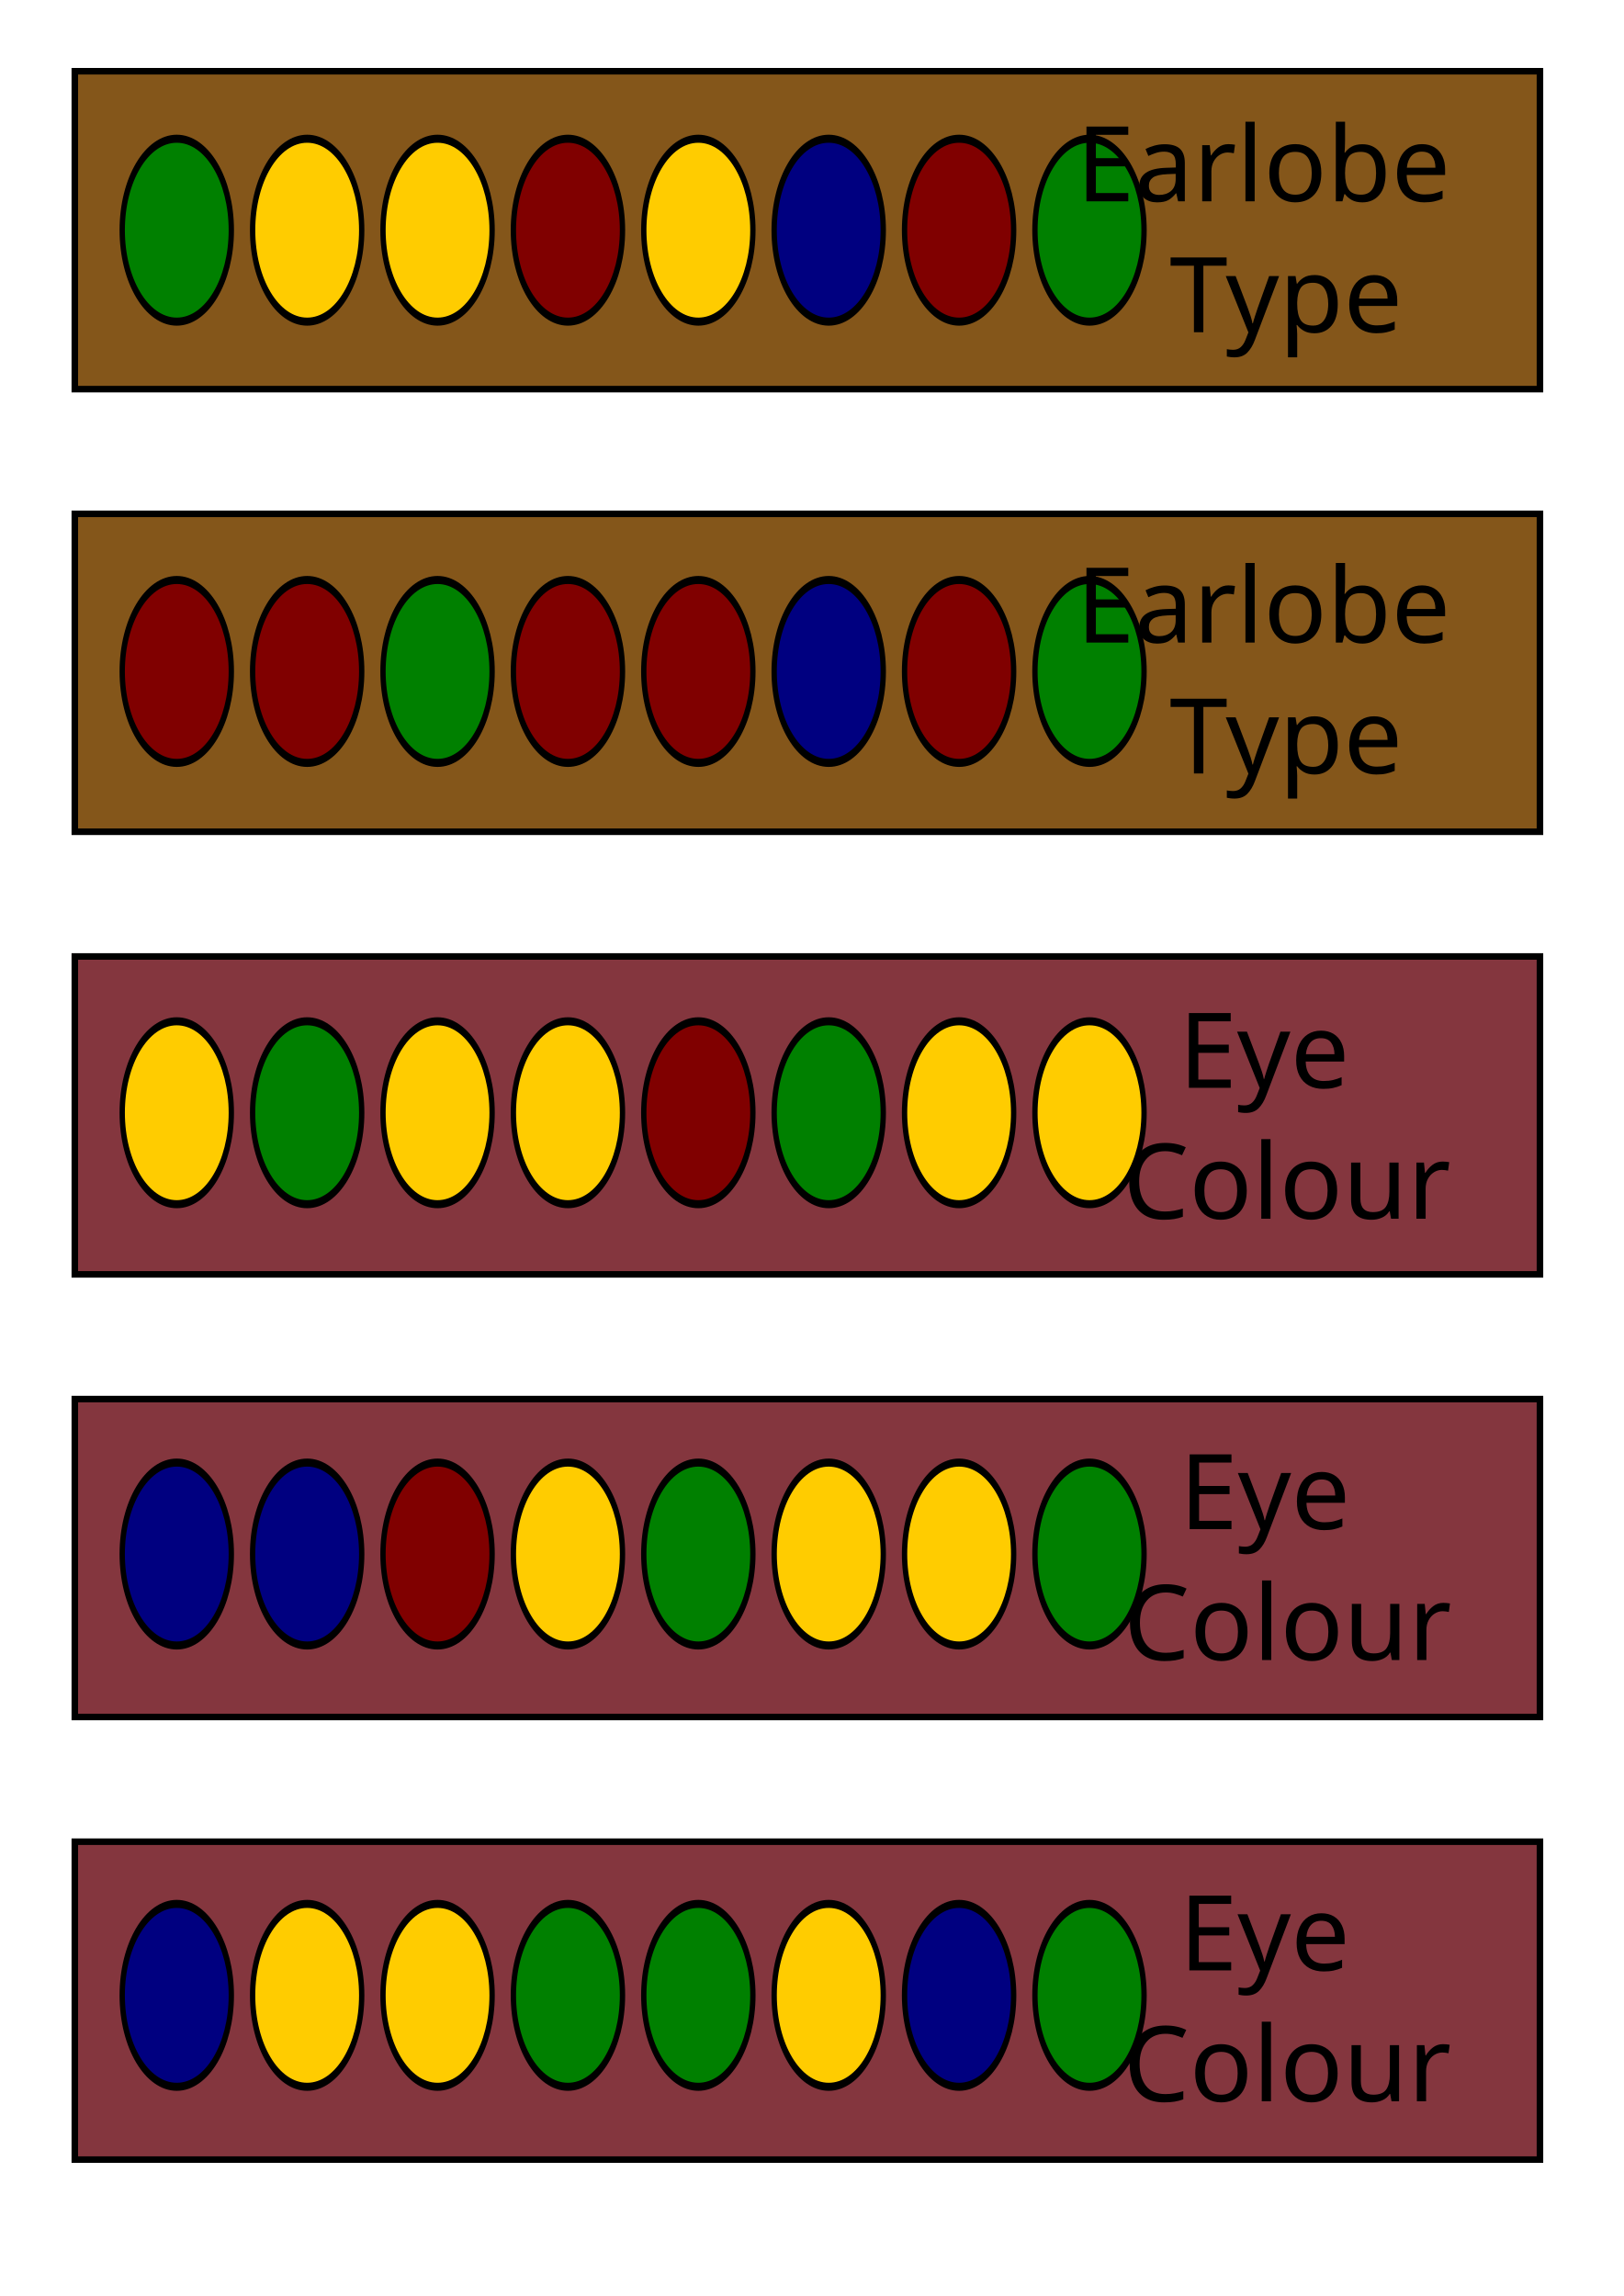
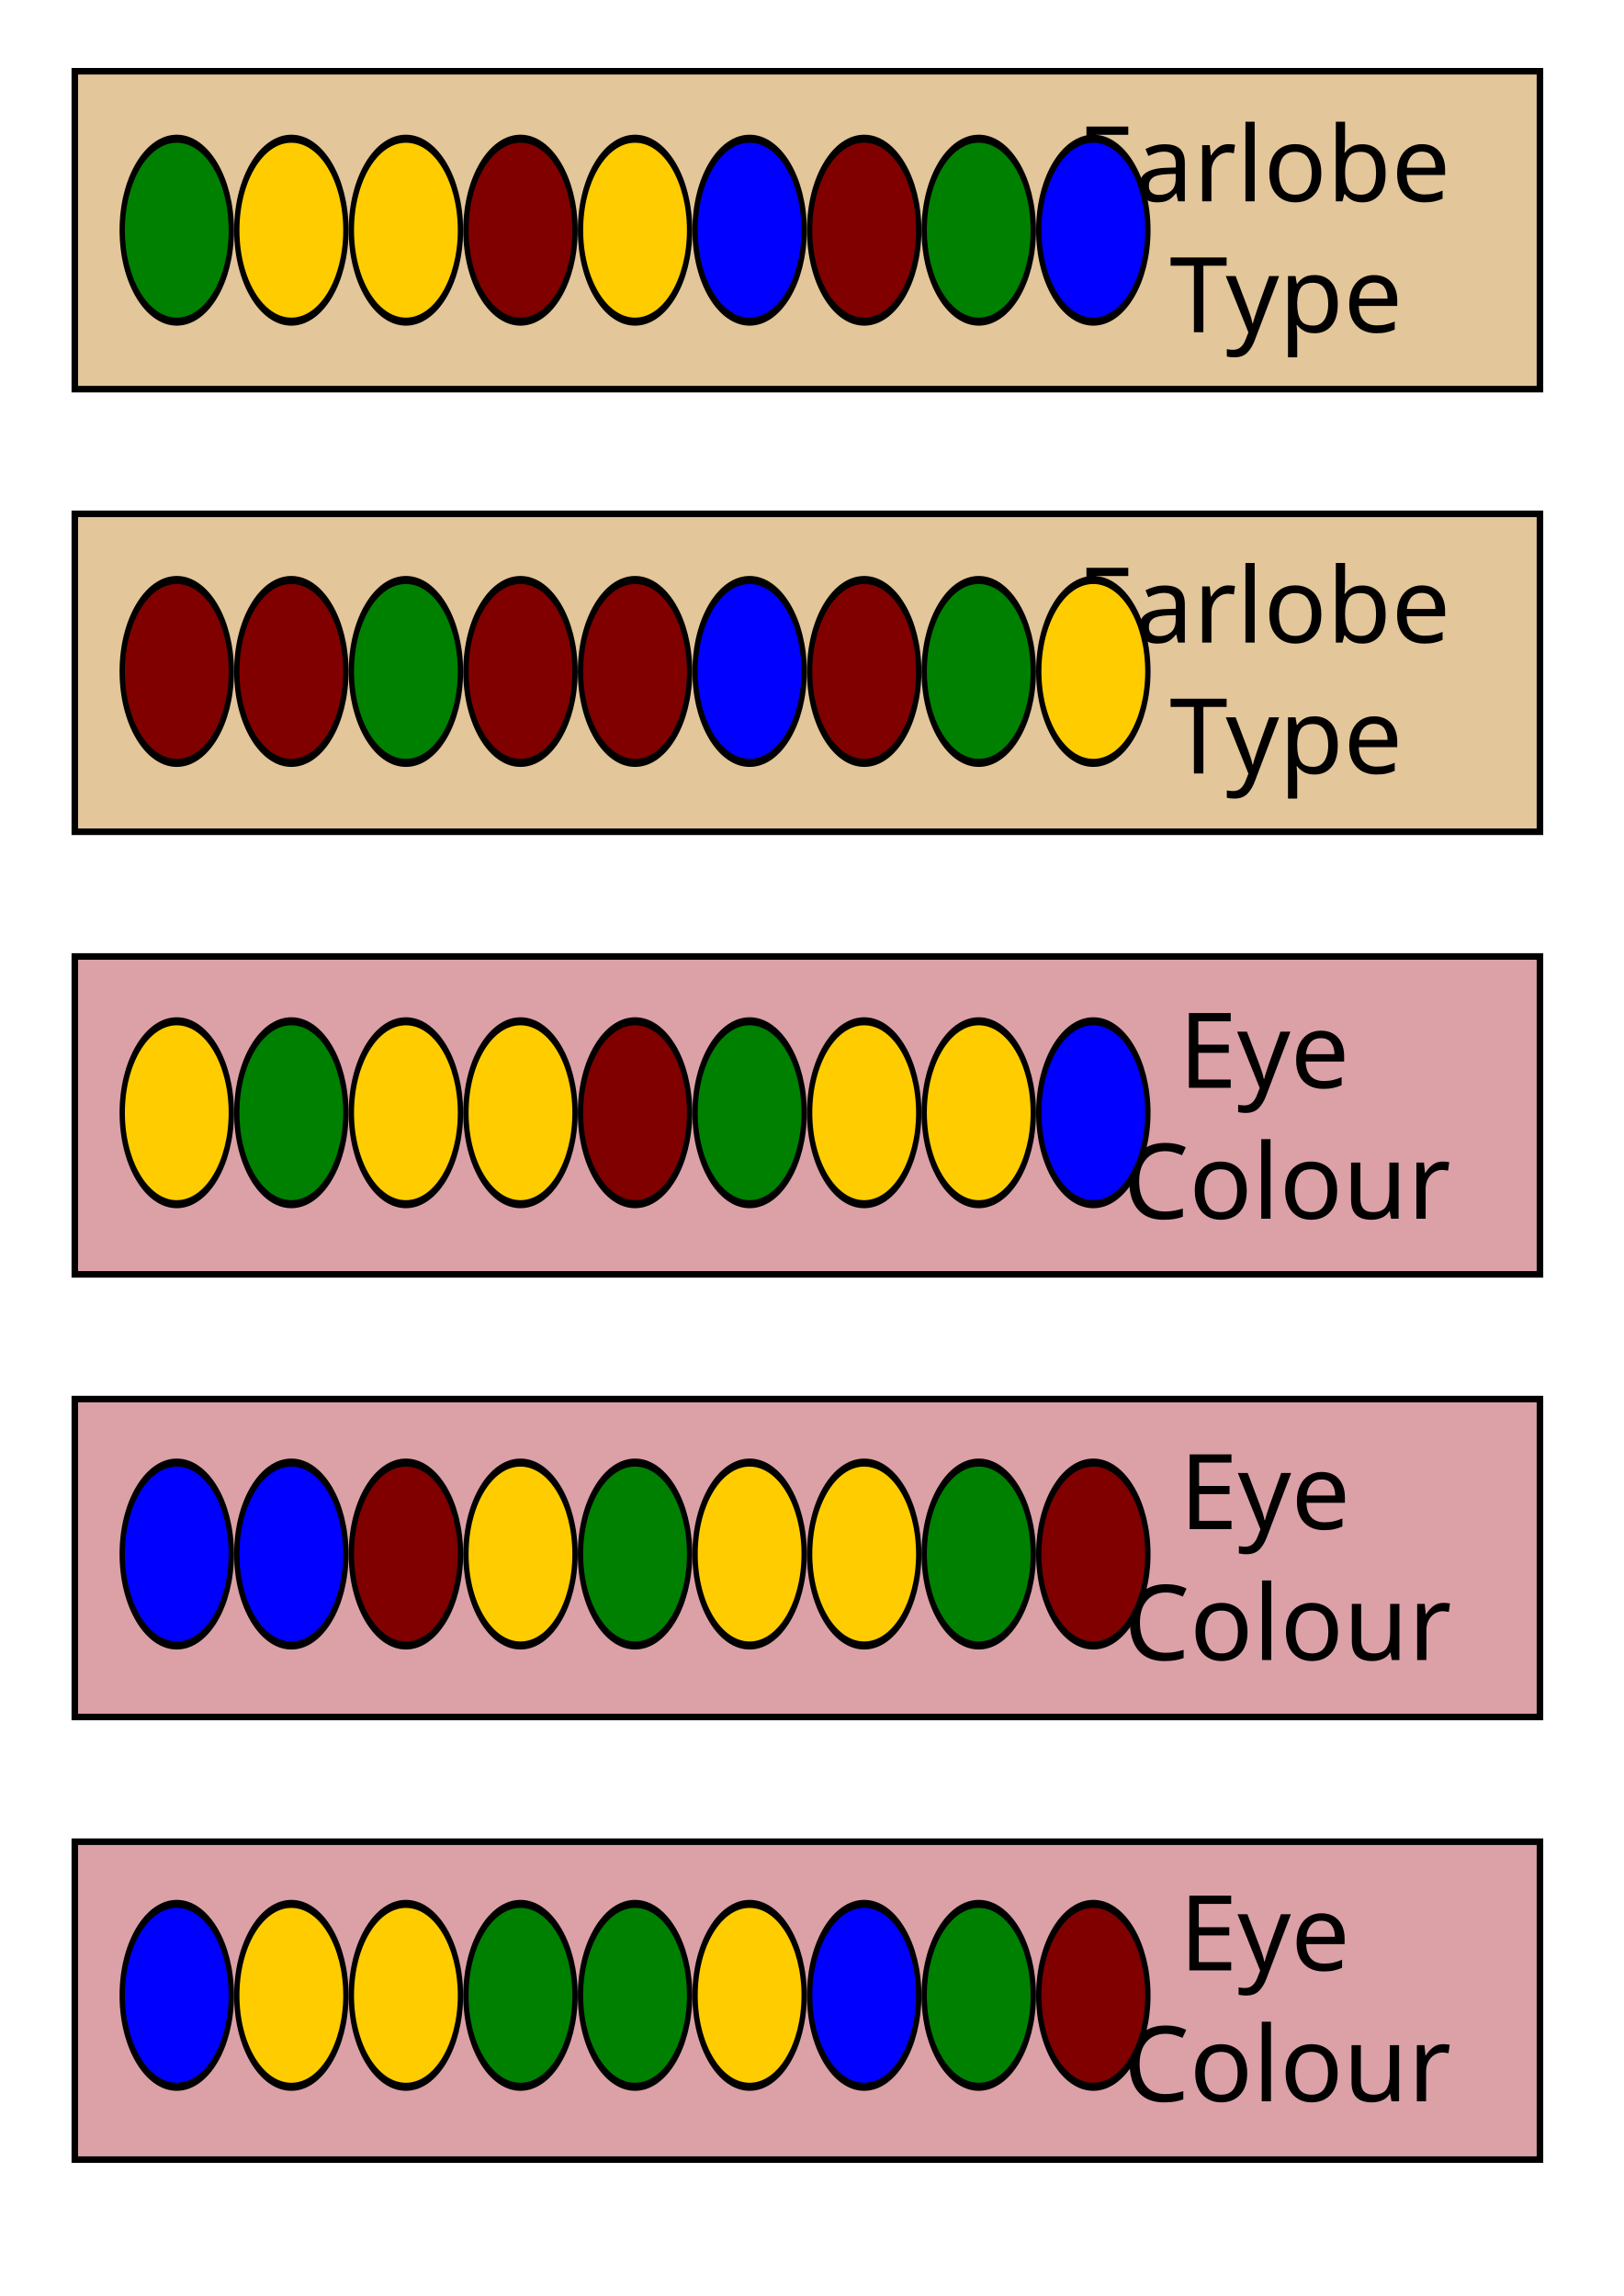
<svg xmlns="http://www.w3.org/2000/svg" width="744.094" height="1052.362" id="svg2" version="1.1">
  <defs id="defs4" />
  <g id="layer2" />
  <g id="layer1">
-     <g id="g7403" style="stroke:#000000;stroke-opacity:1;stroke-width:3;stroke-miterlimit:4;stroke-dasharray:none">
-       <rect y="32.648" x="34.286" height="145.714" width="671.429" id="rect2985" style="fill:#84561a;fill-opacity:1;stroke:#000000;stroke-opacity:1;stroke-width:3;stroke-miterlimit:4;stroke-dasharray:none" />
-       <path transform="matrix(0.386699,0,0,0.5844715,250.5423,-3.593234)" d="m -373.756,186.661 a 64.65,71.721 0 1 1 -129.3,0 64.65,71.721 0 1 1 129.3,0 z" id="path3838" style="fill:#008000;fill-opacity:1;stroke:#000000;stroke-opacity:1;stroke-width:6.31;stroke-miterlimit:4;stroke-dasharray:none" />
-       <path transform="matrix(0.386699,0,0,0.5844715,310.2951,-3.593234)" d="m -373.756,186.661 a 64.65,71.721 0 1 1 -129.3,0 64.65,71.721 0 1 1 129.3,0 z" id="path3838-2" style="fill:#ffcc00;fill-opacity:1;stroke:#000000;stroke-opacity:1;stroke-width:6.31;stroke-miterlimit:4;stroke-dasharray:none" />
-       <path transform="matrix(0.386699,0,0,0.5844715,370.0478,-3.593234)" d="m -373.756,186.661 a 64.65,71.721 0 1 1 -129.3,0 64.65,71.721 0 1 1 129.3,0 z" id="path3838-7" style="fill:#ffcc00;fill-opacity:1;stroke:#000000;stroke-opacity:1;stroke-width:6.31;stroke-miterlimit:4;stroke-dasharray:none" />
-       <path transform="matrix(0.386699,0,0,0.5844715,429.8005,-3.593234)" d="m -373.756,186.661 a 64.65,71.721 0 1 1 -129.3,0 64.65,71.721 0 1 1 129.3,0 z" id="path3838-3" style="fill:#800000;fill-opacity:1;stroke:#000000;stroke-opacity:1;stroke-width:6.31;stroke-miterlimit:4;stroke-dasharray:none" />
-       <path transform="matrix(0.386699,0,0,0.5844715,489.5533,-3.593234)" d="m -373.756,186.661 a 64.65,71.721 0 1 1 -129.3,0 64.65,71.721 0 1 1 129.3,0 z" id="path3838-30" style="fill:#ffcc00;fill-opacity:1;stroke:#000000;stroke-opacity:1;stroke-width:6.31;stroke-miterlimit:4;stroke-dasharray:none" />
-       <path transform="matrix(0.386699,0,0,0.5844715,609.0587,-3.593234)" d="m -373.756,186.661 a 64.65,71.721 0 1 1 -129.3,0 64.65,71.721 0 1 1 129.3,0 z" id="path3838-25" style="fill:#800000;fill-opacity:1;stroke:#000000;stroke-opacity:1;stroke-width:6.31;stroke-miterlimit:4;stroke-dasharray:none" />
-       <path transform="matrix(0.386699,0,0,0.5844715,668.8115,-3.593234)" d="m -373.756,186.661 a 64.65,71.721 0 1 1 -129.3,0 64.65,71.721 0 1 1 129.3,0 z" id="path3838-6" style="fill:#008000;fill-opacity:1;stroke:#000000;stroke-opacity:1;stroke-width:6.31;stroke-miterlimit:4;stroke-dasharray:none" />
-       <path transform="matrix(0.386699,0,0,0.5844715,549.306,-3.593234)" d="m -373.756,186.661 a 64.65,71.721 0 1 1 -129.3,0 64.65,71.721 0 1 1 129.3,0 z" id="path3838-39" style="fill:#000080;fill-opacity:1;stroke:#000000;stroke-opacity:1;stroke-width:6.31;stroke-miterlimit:4;stroke-dasharray:none" />
-       <rect y="235.519" x="34.286" height="145.714" width="671.429" id="rect2985-2" style="fill:#84561a;fill-opacity:1;stroke:#000000;stroke-opacity:1;stroke-width:3;stroke-miterlimit:4;stroke-dasharray:none" />
-       <path transform="matrix(0.386699,0,0,0.5844715,250.5423,198.6534)" d="m -373.756,186.661 a 64.65,71.721 0 1 1 -129.3,0 64.65,71.721 0 1 1 129.3,0 z" id="path3838-4" style="fill:#800000;fill-opacity:1;stroke:#000000;stroke-opacity:1;stroke-width:6.31;stroke-miterlimit:4;stroke-dasharray:none" />
-       <path transform="matrix(0.386699,0,0,0.5844715,310.2951,198.6534)" d="m -373.756,186.661 a 64.65,71.721 0 1 1 -129.3,0 64.65,71.721 0 1 1 129.3,0 z" id="path3838-2-8" style="fill:#800000;fill-opacity:1;stroke:#000000;stroke-opacity:1;stroke-width:6.31;stroke-miterlimit:4;stroke-dasharray:none" />
-       <path transform="matrix(0.386699,0,0,0.5844715,370.0478,198.6534)" d="m -373.756,186.661 a 64.65,71.721 0 1 1 -129.3,0 64.65,71.721 0 1 1 129.3,0 z" id="path3838-7-1" style="fill:#008000;fill-opacity:1;stroke:#000000;stroke-opacity:1;stroke-width:6.31;stroke-miterlimit:4;stroke-dasharray:none" />
-       <path transform="matrix(0.386699,0,0,0.5844715,429.8005,198.6534)" d="m -373.756,186.661 a 64.65,71.721 0 1 1 -129.3,0 64.65,71.721 0 1 1 129.3,0 z" id="path3838-3-0" style="fill:#800000;fill-opacity:1;stroke:#000000;stroke-opacity:1;stroke-width:6.31;stroke-miterlimit:4;stroke-dasharray:none" />
-       <path transform="matrix(0.386699,0,0,0.5844715,489.5533,198.6534)" d="m -373.756,186.661 a 64.65,71.721 0 1 1 -129.3,0 64.65,71.721 0 1 1 129.3,0 z" id="path3838-30-1" style="fill:#800000;fill-opacity:1;stroke:#000000;stroke-opacity:1;stroke-width:6.31;stroke-miterlimit:4;stroke-dasharray:none" />
-       <path transform="matrix(0.386699,0,0,0.5844715,609.0587,198.6534)" d="m -373.756,186.661 a 64.65,71.721 0 1 1 -129.3,0 64.65,71.721 0 1 1 129.3,0 z" id="path3838-25-6" style="fill:#800000;fill-opacity:1;stroke:#000000;stroke-opacity:1;stroke-width:6.31;stroke-miterlimit:4;stroke-dasharray:none" />
-       <path transform="matrix(0.386699,0,0,0.5844715,668.8115,198.6534)" d="m -373.756,186.661 a 64.65,71.721 0 1 1 -129.3,0 64.65,71.721 0 1 1 129.3,0 z" id="path3838-6-7" style="fill:#008000;fill-opacity:1;stroke:#000000;stroke-opacity:1;stroke-width:6.31;stroke-miterlimit:4;stroke-dasharray:none" />
-       <path transform="matrix(0.386699,0,0,0.5844715,549.306,198.6534)" d="m -373.756,186.661 a 64.65,71.721 0 1 1 -129.3,0 64.65,71.721 0 1 1 129.3,0 z" id="path3838-39-6" style="fill:#000080;fill-opacity:1;stroke:#000000;stroke-opacity:1;stroke-width:6.31;stroke-miterlimit:4;stroke-dasharray:none" />
-       <rect y="438.391" x="34.286" height="145.714" width="671.429" id="rect2985-6" style="fill:#84363e;fill-opacity:1;stroke:#000000;stroke-opacity:1;stroke-width:3;stroke-miterlimit:4;stroke-dasharray:none" />
-       <path transform="matrix(0.386699,0,0,0.5844715,250.5423,400.9221)" d="m -373.756,186.661 a 64.65,71.721 0 1 1 -129.3,0 64.65,71.721 0 1 1 129.3,0 z" id="path3838-63" style="fill:#ffcc00;fill-opacity:1;stroke:#000000;stroke-opacity:1;stroke-width:6.31;stroke-miterlimit:4;stroke-dasharray:none" />
-       <path transform="matrix(0.386699,0,0,0.5844715,310.2951,400.9221)" d="m -373.756,186.661 a 64.65,71.721 0 1 1 -129.3,0 64.65,71.721 0 1 1 129.3,0 z" id="path3838-2-1" style="fill:#008000;fill-opacity:1;stroke:#000000;stroke-opacity:1;stroke-width:6.31;stroke-miterlimit:4;stroke-dasharray:none" />
-       <path transform="matrix(0.386699,0,0,0.5844715,370.0478,400.9221)" d="m -373.756,186.661 a 64.65,71.721 0 1 1 -129.3,0 64.65,71.721 0 1 1 129.3,0 z" id="path3838-7-9" style="fill:#ffcc00;fill-opacity:1;stroke:#000000;stroke-opacity:1;stroke-width:6.31;stroke-miterlimit:4;stroke-dasharray:none" />
-       <path transform="matrix(0.386699,0,0,0.5844715,429.8005,400.9221)" d="m -373.756,186.661 a 64.65,71.721 0 1 1 -129.3,0 64.65,71.721 0 1 1 129.3,0 z" id="path3838-3-3" style="fill:#ffcc00;fill-opacity:1;stroke:#000000;stroke-opacity:1;stroke-width:6.31;stroke-miterlimit:4;stroke-dasharray:none" />
-       <path transform="matrix(0.386699,0,0,0.5844715,489.5533,400.9221)" d="m -373.756,186.661 a 64.65,71.721 0 1 1 -129.3,0 64.65,71.721 0 1 1 129.3,0 z" id="path3838-30-4" style="fill:#800000;fill-opacity:1;stroke:#000000;stroke-opacity:1;stroke-width:6.31;stroke-miterlimit:4;stroke-dasharray:none" />
-       <path transform="matrix(0.386699,0,0,0.5844715,609.0587,400.9221)" d="m -373.756,186.661 a 64.65,71.721 0 1 1 -129.3,0 64.65,71.721 0 1 1 129.3,0 z" id="path3838-25-4" style="fill:#ffcc00;fill-opacity:1;stroke:#000000;stroke-opacity:1;stroke-width:6.31;stroke-miterlimit:4;stroke-dasharray:none" />
-       <path transform="matrix(0.386699,0,0,0.5844715,668.8115,400.9221)" d="m -373.756,186.661 a 64.65,71.721 0 1 1 -129.3,0 64.65,71.721 0 1 1 129.3,0 z" id="path3838-6-3" style="fill:#ffcc00;fill-opacity:1;stroke:#000000;stroke-opacity:1;stroke-width:6.31;stroke-miterlimit:4;stroke-dasharray:none" />
-       <path transform="matrix(0.386699,0,0,0.5844715,549.306,400.9221)" d="m -373.756,186.661 a 64.65,71.721 0 1 1 -129.3,0 64.65,71.721 0 1 1 129.3,0 z" id="path3838-39-9" style="fill:#008000;fill-opacity:1;stroke:#000000;stroke-opacity:1;stroke-width:6.31;stroke-miterlimit:4;stroke-dasharray:none" />
-       <rect y="641.262" x="34.286" height="145.714" width="671.429" id="rect2985-5" style="fill:#84363e;fill-opacity:1;stroke:#000000;stroke-opacity:1;stroke-width:3;stroke-miterlimit:4;stroke-dasharray:none" />
-       <path transform="matrix(0.386699,0,0,0.5844715,250.5423,603.1908)" d="m -373.756,186.661 a 64.65,71.721 0 1 1 -129.3,0 64.65,71.721 0 1 1 129.3,0 z" id="path3838-44" style="fill:#000080;fill-opacity:1;stroke:#000000;stroke-opacity:1;stroke-width:6.31;stroke-miterlimit:4;stroke-dasharray:none" />
-       <path transform="matrix(0.386699,0,0,0.5844715,310.2951,603.1908)" d="m -373.756,186.661 a 64.65,71.721 0 1 1 -129.3,0 64.65,71.721 0 1 1 129.3,0 z" id="path3838-2-9" style="fill:#000080;fill-opacity:1;stroke:#000000;stroke-opacity:1;stroke-width:6.31;stroke-miterlimit:4;stroke-dasharray:none" />
-       <path transform="matrix(0.386699,0,0,0.5844715,370.0478,603.1908)" d="m -373.756,186.661 a 64.65,71.721 0 1 1 -129.3,0 64.65,71.721 0 1 1 129.3,0 z" id="path3838-7-7" style="fill:#800000;fill-opacity:1;stroke:#000000;stroke-opacity:1;stroke-width:6.31;stroke-miterlimit:4;stroke-dasharray:none" />
-       <path transform="matrix(0.386699,0,0,0.5844715,429.8005,603.1908)" d="m -373.756,186.661 a 64.65,71.721 0 1 1 -129.3,0 64.65,71.721 0 1 1 129.3,0 z" id="path3838-3-6" style="fill:#ffcc00;fill-opacity:1;stroke:#000000;stroke-opacity:1;stroke-width:6.31;stroke-miterlimit:4;stroke-dasharray:none" />
-       <path transform="matrix(0.386699,0,0,0.5844715,489.5533,603.1908)" d="m -373.756,186.661 a 64.65,71.721 0 1 1 -129.3,0 64.65,71.721 0 1 1 129.3,0 z" id="path3838-30-6" style="fill:#008000;fill-opacity:1;stroke:#000000;stroke-opacity:1;stroke-width:6.31;stroke-miterlimit:4;stroke-dasharray:none" />
-       <path transform="matrix(0.386699,0,0,0.5844715,609.0587,603.1908)" d="m -373.756,186.661 a 64.65,71.721 0 1 1 -129.3,0 64.65,71.721 0 1 1 129.3,0 z" id="path3838-25-3" style="fill:#ffcc00;fill-opacity:1;stroke:#000000;stroke-opacity:1;stroke-width:6.31;stroke-miterlimit:4;stroke-dasharray:none" />
-       <path transform="matrix(0.386699,0,0,0.5844715,668.8115,603.1908)" d="m -373.756,186.661 a 64.65,71.721 0 1 1 -129.3,0 64.65,71.721 0 1 1 129.3,0 z" id="path3838-6-4" style="fill:#008000;fill-opacity:1;stroke:#000000;stroke-opacity:1;stroke-width:6.31;stroke-miterlimit:4;stroke-dasharray:none" />
-       <path transform="matrix(0.386699,0,0,0.5844715,549.306,603.1908)" d="m -373.756,186.661 a 64.65,71.721 0 1 1 -129.3,0 64.65,71.721 0 1 1 129.3,0 z" id="path3838-39-94" style="fill:#ffcc00;fill-opacity:1;stroke:#000000;stroke-opacity:1;stroke-width:6.31;stroke-miterlimit:4;stroke-dasharray:none" />
-       <rect y="844.134" x="34.286" height="145.714" width="671.429" id="rect2985-1" style="fill:#84363e;fill-opacity:1;stroke:#000000;stroke-opacity:1;stroke-width:3;stroke-miterlimit:4;stroke-dasharray:none" />
-       <path transform="matrix(0.386699,0,0,0.5844715,250.5423,805.4596)" d="m -373.756,186.661 a 64.65,71.721 0 1 1 -129.3,0 64.65,71.721 0 1 1 129.3,0 z" id="path3838-24" style="fill:#000080;fill-opacity:1;stroke:#000000;stroke-opacity:1;stroke-width:6.31;stroke-miterlimit:4;stroke-dasharray:none" />
-       <path transform="matrix(0.386699,0,0,0.5844715,310.2951,805.4596)" d="m -373.756,186.661 a 64.65,71.721 0 1 1 -129.3,0 64.65,71.721 0 1 1 129.3,0 z" id="path3838-2-3" style="fill:#ffcc00;fill-opacity:1;stroke:#000000;stroke-opacity:1;stroke-width:6.31;stroke-miterlimit:4;stroke-dasharray:none" />
-       <path transform="matrix(0.386699,0,0,0.5844715,370.0478,805.4596)" d="m -373.756,186.661 a 64.65,71.721 0 1 1 -129.3,0 64.65,71.721 0 1 1 129.3,0 z" id="path3838-7-92" style="fill:#ffcc00;fill-opacity:1;stroke:#000000;stroke-opacity:1;stroke-width:6.31;stroke-miterlimit:4;stroke-dasharray:none" />
-       <path transform="matrix(0.386699,0,0,0.5844715,429.8005,805.4596)" d="m -373.756,186.661 a 64.65,71.721 0 1 1 -129.3,0 64.65,71.721 0 1 1 129.3,0 z" id="path3838-3-7" style="fill:#008000;fill-opacity:1;stroke:#000000;stroke-opacity:1;stroke-width:6.31;stroke-miterlimit:4;stroke-dasharray:none" />
-       <path transform="matrix(0.386699,0,0,0.5844715,489.5533,805.4596)" d="m -373.756,186.661 a 64.65,71.721 0 1 1 -129.3,0 64.65,71.721 0 1 1 129.3,0 z" id="path3838-30-2" style="fill:#008000;fill-opacity:1;stroke:#000000;stroke-opacity:1;stroke-width:6.31;stroke-miterlimit:4;stroke-dasharray:none" />
-       <path transform="matrix(0.386699,0,0,0.5844715,609.0587,805.4596)" d="m -373.756,186.661 a 64.65,71.721 0 1 1 -129.3,0 64.65,71.721 0 1 1 129.3,0 z" id="path3838-25-1" style="fill:#000080;fill-opacity:1;stroke:#000000;stroke-opacity:1;stroke-width:6.31;stroke-miterlimit:4;stroke-dasharray:none" />
-       <path transform="matrix(0.386699,0,0,0.5844715,668.8115,805.4596)" d="m -373.756,186.661 a 64.65,71.721 0 1 1 -129.3,0 64.65,71.721 0 1 1 129.3,0 z" id="path3838-6-2" style="fill:#008000;fill-opacity:1;stroke:#000000;stroke-opacity:1;stroke-width:6.31;stroke-miterlimit:4;stroke-dasharray:none" />
-       <path transform="matrix(0.386699,0,0,0.5844715,549.306,805.4596)" d="m -373.756,186.661 a 64.65,71.721 0 1 1 -129.3,0 64.65,71.721 0 1 1 129.3,0 z" id="path3838-39-97" style="fill:#ffcc00;fill-opacity:1;stroke:#000000;stroke-opacity:1;stroke-width:6.31;stroke-miterlimit:4;stroke-dasharray:none" />
-     </g>
+     <rect style="fill:#e3c699;fill-opacity:1;stroke:#000000;stroke-width:3;stroke-miterlimit:4;stroke-opacity:1;stroke-dasharray:none" id="rect2985" width="671.429" height="145.714" x="34.286" y="32.648" />
+     <path style="fill:#008000;fill-opacity:1;stroke:#000000;stroke-width:6.31;stroke-miterlimit:4;stroke-opacity:1;stroke-dasharray:none" id="path3838" d="m -373.756,186.661 a 64.65,71.721 0 1 1 -129.3,0 64.65,71.721 0 1 1 129.3,0 z" transform="matrix(0.386699,0,0,0.5844715,250.5423,-3.593234)" />
+     <path style="fill:#ffcc00;fill-opacity:1;stroke:#000000;stroke-width:6.31;stroke-miterlimit:4;stroke-opacity:1;stroke-dasharray:none" id="path3838-2" d="m -373.756,186.661 a 64.65,71.721 0 1 1 -129.3,0 64.65,71.721 0 1 1 129.3,0 z" transform="matrix(0.386699,0,0,0.5844715,303.0454,-3.593234)" />
+     <path style="fill:#ffcc00;fill-opacity:1;stroke:#000000;stroke-width:6.31;stroke-miterlimit:4;stroke-opacity:1;stroke-dasharray:none" id="path3838-7" d="m -373.756,186.661 a 64.65,71.721 0 1 1 -129.3,0 64.65,71.721 0 1 1 129.3,0 z" transform="matrix(0.386699,0,0,0.5844715,355.5485,-3.593234)" />
+     <path style="fill:#800000;fill-opacity:1;stroke:#000000;stroke-width:6.31;stroke-miterlimit:4;stroke-opacity:1;stroke-dasharray:none" id="path3838-3" d="m -373.756,186.661 a 64.65,71.721 0 1 1 -129.3,0 64.65,71.721 0 1 1 129.3,0 z" transform="matrix(0.386699,0,0,0.5844715,408.0515,-3.593234)" />
+     <path style="fill:#ffcc00;fill-opacity:1;stroke:#000000;stroke-width:6.31;stroke-miterlimit:4;stroke-opacity:1;stroke-dasharray:none" id="path3838-30" d="m -373.756,186.661 a 64.65,71.721 0 1 1 -129.3,0 64.65,71.721 0 1 1 129.3,0 z" transform="matrix(0.386699,0,0,0.5844715,460.5546,-3.593234)" />
+     <path style="fill:#800000;fill-opacity:1;stroke:#000000;stroke-width:6.31;stroke-miterlimit:4;stroke-opacity:1;stroke-dasharray:none" id="path3838-25" d="m -373.756,186.661 a 64.65,71.721 0 1 1 -129.3,0 64.65,71.721 0 1 1 129.3,0 z" transform="matrix(0.386699,0,0,0.5844715,565.5607,-3.593234)" />
+     <path style="fill:#008000;fill-opacity:1;stroke:#000000;stroke-width:6.31;stroke-miterlimit:4;stroke-opacity:1;stroke-dasharray:none" id="path3838-6" d="m -373.756,186.661 a 64.65,71.721 0 1 1 -129.3,0 64.65,71.721 0 1 1 129.3,0 z" transform="matrix(0.386699,0,0,0.5844715,618.0638,-3.593234)" />
+     <path style="fill:#0000ff;fill-opacity:1;stroke:#000000;stroke-width:6.31;stroke-miterlimit:4;stroke-opacity:1;stroke-dasharray:none" id="path3838-39" d="m -373.756,186.661 a 64.65,71.721 0 1 1 -129.3,0 64.65,71.721 0 1 1 129.3,0 z" transform="matrix(0.386699,0,0,0.5844715,513.0577,-3.593234)" />
+     <rect style="fill:#e3c699;fill-opacity:1;stroke:#000000;stroke-width:3;stroke-miterlimit:4;stroke-opacity:1;stroke-dasharray:none" id="rect2985-2" width="671.429" height="145.714" x="34.286" y="235.519" />
+     <path style="fill:#800000;fill-opacity:1;stroke:#000000;stroke-width:6.31;stroke-miterlimit:4;stroke-opacity:1;stroke-dasharray:none" id="path3838-4" d="m -373.756,186.661 a 64.65,71.721 0 1 1 -129.3,0 64.65,71.721 0 1 1 129.3,0 z" transform="matrix(0.386699,0,0,0.5844715,250.5423,198.6534)" />
+     <path style="fill:#800000;fill-opacity:1;stroke:#000000;stroke-width:6.31;stroke-miterlimit:4;stroke-opacity:1;stroke-dasharray:none" id="path3838-2-8" d="m -373.756,186.661 a 64.65,71.721 0 1 1 -129.3,0 64.65,71.721 0 1 1 129.3,0 z" transform="matrix(0.386699,0,0,0.5844715,303.0454,198.6534)" />
+     <path style="fill:#008000;fill-opacity:1;stroke:#000000;stroke-width:6.31;stroke-miterlimit:4;stroke-opacity:1;stroke-dasharray:none" id="path3838-7-1" d="m -373.756,186.661 a 64.65,71.721 0 1 1 -129.3,0 64.65,71.721 0 1 1 129.3,0 z" transform="matrix(0.386699,0,0,0.5844715,355.5485,198.6534)" />
+     <path style="fill:#800000;fill-opacity:1;stroke:#000000;stroke-width:6.31;stroke-miterlimit:4;stroke-opacity:1;stroke-dasharray:none" id="path3838-3-0" d="m -373.756,186.661 a 64.65,71.721 0 1 1 -129.3,0 64.65,71.721 0 1 1 129.3,0 z" transform="matrix(0.386699,0,0,0.5844715,408.0515,198.6534)" />
+     <path style="fill:#800000;fill-opacity:1;stroke:#000000;stroke-width:6.31;stroke-miterlimit:4;stroke-opacity:1;stroke-dasharray:none" id="path3838-30-1" d="m -373.756,186.661 a 64.65,71.721 0 1 1 -129.3,0 64.65,71.721 0 1 1 129.3,0 z" transform="matrix(0.386699,0,0,0.5844715,460.5546,198.6534)" />
+     <path style="fill:#800000;fill-opacity:1;stroke:#000000;stroke-width:6.31;stroke-miterlimit:4;stroke-opacity:1;stroke-dasharray:none" id="path3838-25-6" d="m -373.756,186.661 a 64.65,71.721 0 1 1 -129.3,0 64.65,71.721 0 1 1 129.3,0 z" transform="matrix(0.386699,0,0,0.5844715,565.5607,198.6534)" />
+     <path style="fill:#008000;fill-opacity:1;stroke:#000000;stroke-width:6.31;stroke-miterlimit:4;stroke-opacity:1;stroke-dasharray:none" id="path3838-6-7" d="m -373.756,186.661 a 64.65,71.721 0 1 1 -129.3,0 64.65,71.721 0 1 1 129.3,0 z" transform="matrix(0.386699,0,0,0.5844715,618.0638,198.6534)" />
+     <path style="fill:#0000ff;fill-opacity:1;stroke:#000000;stroke-width:6.31;stroke-miterlimit:4;stroke-opacity:1;stroke-dasharray:none" id="path3838-39-6" d="m -373.756,186.661 a 64.65,71.721 0 1 1 -129.3,0 64.65,71.721 0 1 1 129.3,0 z" transform="matrix(0.386699,0,0,0.5844715,513.0577,198.6534)" />
+     <rect style="fill:#dba1a7;fill-opacity:1;stroke:#000000;stroke-width:3;stroke-miterlimit:4;stroke-opacity:1;stroke-dasharray:none" id="rect2985-6" width="671.429" height="145.714" x="34.286" y="438.391" />
+     <path style="fill:#ffcc00;fill-opacity:1;stroke:#000000;stroke-width:6.31;stroke-miterlimit:4;stroke-opacity:1;stroke-dasharray:none" id="path3838-63" d="m -373.756,186.661 a 64.65,71.721 0 1 1 -129.3,0 64.65,71.721 0 1 1 129.3,0 z" transform="matrix(0.386699,0,0,0.5844715,250.5423,400.9221)" />
+     <path style="fill:#008000;fill-opacity:1;stroke:#000000;stroke-width:6.31;stroke-miterlimit:4;stroke-opacity:1;stroke-dasharray:none" id="path3838-2-1" d="m -373.756,186.661 a 64.65,71.721 0 1 1 -129.3,0 64.65,71.721 0 1 1 129.3,0 z" transform="matrix(0.386699,0,0,0.5844715,303.0454,400.9221)" />
+     <path style="fill:#ffcc00;fill-opacity:1;stroke:#000000;stroke-width:6.31;stroke-miterlimit:4;stroke-opacity:1;stroke-dasharray:none" id="path3838-7-9" d="m -373.756,186.661 a 64.65,71.721 0 1 1 -129.3,0 64.65,71.721 0 1 1 129.3,0 z" transform="matrix(0.386699,0,0,0.5844715,355.5485,400.9221)" />
+     <path style="fill:#ffcc00;fill-opacity:1;stroke:#000000;stroke-width:6.31;stroke-miterlimit:4;stroke-opacity:1;stroke-dasharray:none" id="path3838-3-3" d="m -373.756,186.661 a 64.65,71.721 0 1 1 -129.3,0 64.65,71.721 0 1 1 129.3,0 z" transform="matrix(0.386699,0,0,0.5844715,408.0515,400.9221)" />
+     <path style="fill:#800000;fill-opacity:1;stroke:#000000;stroke-width:6.31;stroke-miterlimit:4;stroke-opacity:1;stroke-dasharray:none" id="path3838-30-4" d="m -373.756,186.661 a 64.65,71.721 0 1 1 -129.3,0 64.65,71.721 0 1 1 129.3,0 z" transform="matrix(0.386699,0,0,0.5844715,460.5546,400.9221)" />
+     <path style="fill:#ffcc00;fill-opacity:1;stroke:#000000;stroke-width:6.31;stroke-miterlimit:4;stroke-opacity:1;stroke-dasharray:none" id="path3838-25-4" d="m -373.756,186.661 a 64.65,71.721 0 1 1 -129.3,0 64.65,71.721 0 1 1 129.3,0 z" transform="matrix(0.386699,0,0,0.5844715,565.5607,400.9221)" />
+     <path style="fill:#ffcc00;fill-opacity:1;stroke:#000000;stroke-width:6.31;stroke-miterlimit:4;stroke-opacity:1;stroke-dasharray:none" id="path3838-6-3" d="m -373.756,186.661 a 64.65,71.721 0 1 1 -129.3,0 64.65,71.721 0 1 1 129.3,0 z" transform="matrix(0.386699,0,0,0.5844715,618.0638,400.9221)" />
+     <path style="fill:#008000;fill-opacity:1;stroke:#000000;stroke-width:6.31;stroke-miterlimit:4;stroke-opacity:1;stroke-dasharray:none" id="path3838-39-9" d="m -373.756,186.661 a 64.65,71.721 0 1 1 -129.3,0 64.65,71.721 0 1 1 129.3,0 z" transform="matrix(0.386699,0,0,0.5844715,513.0577,400.9221)" />
+     <rect style="fill:#dba1a7;fill-opacity:1;stroke:#000000;stroke-width:3;stroke-miterlimit:4;stroke-opacity:1;stroke-dasharray:none" id="rect2985-5" width="671.429" height="145.714" x="34.286" y="641.262" />
+     <path style="fill:#0000ff;fill-opacity:1;stroke:#000000;stroke-width:6.31;stroke-miterlimit:4;stroke-opacity:1;stroke-dasharray:none" id="path3838-44" d="m -373.756,186.661 a 64.65,71.721 0 1 1 -129.3,0 64.65,71.721 0 1 1 129.3,0 z" transform="matrix(0.386699,0,0,0.5844715,250.5423,603.1908)" />
+     <path style="fill:#0000ff;fill-opacity:1;stroke:#000000;stroke-width:6.31;stroke-miterlimit:4;stroke-opacity:1;stroke-dasharray:none" id="path3838-2-9" d="m -373.756,186.661 a 64.65,71.721 0 1 1 -129.3,0 64.65,71.721 0 1 1 129.3,0 z" transform="matrix(0.386699,0,0,0.5844715,303.0454,603.1908)" />
+     <path style="fill:#800000;fill-opacity:1;stroke:#000000;stroke-width:6.31;stroke-miterlimit:4;stroke-opacity:1;stroke-dasharray:none" id="path3838-7-7" d="m -373.756,186.661 a 64.65,71.721 0 1 1 -129.3,0 64.65,71.721 0 1 1 129.3,0 z" transform="matrix(0.386699,0,0,0.5844715,355.5485,603.1908)" />
+     <path style="fill:#ffcc00;fill-opacity:1;stroke:#000000;stroke-width:6.31;stroke-miterlimit:4;stroke-opacity:1;stroke-dasharray:none" id="path3838-3-6" d="m -373.756,186.661 a 64.65,71.721 0 1 1 -129.3,0 64.65,71.721 0 1 1 129.3,0 z" transform="matrix(0.386699,0,0,0.5844715,408.0515,603.1908)" />
+     <path style="fill:#008000;fill-opacity:1;stroke:#000000;stroke-width:6.31;stroke-miterlimit:4;stroke-opacity:1;stroke-dasharray:none" id="path3838-30-6" d="m -373.756,186.661 a 64.65,71.721 0 1 1 -129.3,0 64.65,71.721 0 1 1 129.3,0 z" transform="matrix(0.386699,0,0,0.5844715,460.5546,603.1908)" />
+     <path style="fill:#ffcc00;fill-opacity:1;stroke:#000000;stroke-width:6.31;stroke-miterlimit:4;stroke-opacity:1;stroke-dasharray:none" id="path3838-25-3" d="m -373.756,186.661 a 64.65,71.721 0 1 1 -129.3,0 64.65,71.721 0 1 1 129.3,0 z" transform="matrix(0.386699,0,0,0.5844715,565.5607,603.1908)" />
+     <path style="fill:#008000;fill-opacity:1;stroke:#000000;stroke-width:6.31;stroke-miterlimit:4;stroke-opacity:1;stroke-dasharray:none" id="path3838-6-4" d="m -373.756,186.661 a 64.65,71.721 0 1 1 -129.3,0 64.65,71.721 0 1 1 129.3,0 z" transform="matrix(0.386699,0,0,0.5844715,618.0638,603.1908)" />
+     <path style="fill:#ffcc00;fill-opacity:1;stroke:#000000;stroke-width:6.31;stroke-miterlimit:4;stroke-opacity:1;stroke-dasharray:none" id="path3838-39-94" d="m -373.756,186.661 a 64.65,71.721 0 1 1 -129.3,0 64.65,71.721 0 1 1 129.3,0 z" transform="matrix(0.386699,0,0,0.5844715,513.0577,603.1908)" />
+     <rect style="fill:#dba1a7;fill-opacity:1;stroke:#000000;stroke-width:3;stroke-miterlimit:4;stroke-opacity:1;stroke-dasharray:none" id="rect2985-1" width="671.429" height="145.714" x="34.286" y="844.134" />
+     <path style="fill:#0000ff;fill-opacity:1;stroke:#000000;stroke-width:6.31;stroke-miterlimit:4;stroke-opacity:1;stroke-dasharray:none" id="path3838-24" d="m -373.756,186.661 a 64.65,71.721 0 1 1 -129.3,0 64.65,71.721 0 1 1 129.3,0 z" transform="matrix(0.386699,0,0,0.5844715,250.5423,805.4596)" />
+     <path style="fill:#ffcc00;fill-opacity:1;stroke:#000000;stroke-width:6.31;stroke-miterlimit:4;stroke-opacity:1;stroke-dasharray:none" id="path3838-2-3" d="m -373.756,186.661 a 64.65,71.721 0 1 1 -129.3,0 64.65,71.721 0 1 1 129.3,0 z" transform="matrix(0.386699,0,0,0.5844715,303.0454,805.4596)" />
+     <path style="fill:#ffcc00;fill-opacity:1;stroke:#000000;stroke-width:6.31;stroke-miterlimit:4;stroke-opacity:1;stroke-dasharray:none" id="path3838-7-92" d="m -373.756,186.661 a 64.65,71.721 0 1 1 -129.3,0 64.65,71.721 0 1 1 129.3,0 z" transform="matrix(0.386699,0,0,0.5844715,355.5485,805.4596)" />
+     <path style="fill:#008000;fill-opacity:1;stroke:#000000;stroke-width:6.31;stroke-miterlimit:4;stroke-opacity:1;stroke-dasharray:none" id="path3838-3-7" d="m -373.756,186.661 a 64.65,71.721 0 1 1 -129.3,0 64.65,71.721 0 1 1 129.3,0 z" transform="matrix(0.386699,0,0,0.5844715,408.0515,805.4596)" />
+     <path style="fill:#008000;fill-opacity:1;stroke:#000000;stroke-width:6.31;stroke-miterlimit:4;stroke-opacity:1;stroke-dasharray:none" id="path3838-30-2" d="m -373.756,186.661 a 64.65,71.721 0 1 1 -129.3,0 64.65,71.721 0 1 1 129.3,0 z" transform="matrix(0.386699,0,0,0.5844715,460.5546,805.4596)" />
+     <path style="fill:#0000ff;fill-opacity:1;stroke:#000000;stroke-width:6.31;stroke-miterlimit:4;stroke-opacity:1;stroke-dasharray:none" id="path3838-25-1" d="m -373.756,186.661 a 64.65,71.721 0 1 1 -129.3,0 64.65,71.721 0 1 1 129.3,0 z" transform="matrix(0.386699,0,0,0.5844715,565.5607,805.4596)" />
+     <path style="fill:#008000;fill-opacity:1;stroke:#000000;stroke-width:6.31;stroke-miterlimit:4;stroke-opacity:1;stroke-dasharray:none" id="path3838-6-2" d="m -373.756,186.661 a 64.65,71.721 0 1 1 -129.3,0 64.65,71.721 0 1 1 129.3,0 z" transform="matrix(0.386699,0,0,0.5844715,618.0638,805.4596)" />
+     <path style="fill:#ffcc00;fill-opacity:1;stroke:#000000;stroke-width:6.31;stroke-miterlimit:4;stroke-opacity:1;stroke-dasharray:none" id="path3838-39-97" d="m -373.756,186.661 a 64.65,71.721 0 1 1 -129.3,0 64.65,71.721 0 1 1 129.3,0 z" transform="matrix(0.386699,0,0,0.5844715,513.0577,805.4596)" />
    <text xml:space="preserve" style="font-size:40px;font-style:normal;font-variant:normal;font-weight:500;font-stretch:normal;line-height:125%;letter-spacing:0px;word-spacing:0px;fill:#000000;fill-opacity:1;stroke:none;font-family:Ubuntu;-inkscape-font-specification:Ubuntu Medium" x="615.364" y="92.263" id="text3808">
      <tspan x="615.364" y="92.263" id="tspan3812" style="font-size:48px;font-style:normal;font-variant:normal;font-weight:500;font-stretch:normal;text-align:center;text-anchor:middle;font-family:Ubuntu;-inkscape-font-specification:Ubuntu Medium">Earlobe</tspan>
      <tspan x="615.364" y="152.263" style="font-size:48px;font-style:normal;font-variant:normal;font-weight:500;font-stretch:normal;text-align:center;text-anchor:middle;font-family:Ubuntu;-inkscape-font-specification:Ubuntu Medium" id="tspan4242">Type</tspan>
    </text>
    <text xml:space="preserve" style="font-size:40px;font-style:normal;font-variant:normal;font-weight:500;font-stretch:normal;line-height:125%;letter-spacing:0px;word-spacing:0px;fill:#000000;fill-opacity:1;stroke:none;font-family:Ubuntu;-inkscape-font-specification:Ubuntu Medium" x="615.364" y="294.509" id="text3808-3">
      <tspan x="615.364" y="294.509" id="tspan3812-6" style="font-size:48px;font-style:normal;font-variant:normal;font-weight:500;font-stretch:normal;text-align:center;text-anchor:middle;font-family:Ubuntu;-inkscape-font-specification:Ubuntu Medium">Earlobe</tspan>
      <tspan x="615.364" y="354.509" style="font-size:48px;font-style:normal;font-variant:normal;font-weight:500;font-stretch:normal;text-align:center;text-anchor:middle;font-family:Ubuntu;-inkscape-font-specification:Ubuntu Medium" id="tspan4240">Type</tspan>
    </text>
    <text xml:space="preserve" style="font-size:40px;font-style:normal;font-variant:normal;font-weight:500;font-stretch:normal;line-height:125%;letter-spacing:0px;word-spacing:0px;fill:#000000;fill-opacity:1;stroke:none;font-family:Ubuntu;-inkscape-font-specification:Ubuntu Medium" x="615.704" y="498.595" id="text3808-1">
      <tspan id="tspan4139" x="615.704" y="498.595" style="font-size:48px;font-style:normal;font-variant:normal;font-weight:500;font-stretch:normal;text-align:center;text-anchor:middle;font-family:Ubuntu;-inkscape-font-specification:Ubuntu Medium">Eye</tspan>
      <tspan x="615.704" y="558.595" style="font-size:48px;font-style:normal;font-variant:normal;font-weight:500;font-stretch:normal;text-align:center;text-anchor:middle;font-family:Ubuntu;-inkscape-font-specification:Ubuntu Medium" id="tspan4244">Colour</tspan>
    </text>
    <text xml:space="preserve" style="font-size:40px;font-style:normal;font-variant:normal;font-weight:500;font-stretch:normal;line-height:125%;letter-spacing:0px;word-spacing:0px;fill:#000000;fill-opacity:1;stroke:none;font-family:Ubuntu;-inkscape-font-specification:Ubuntu Medium" x="616.055" y="700.863" id="text3808-9">
      <tspan id="tspan4141" x="616.055" y="700.863" style="font-size:48px;font-style:normal;font-variant:normal;font-weight:500;font-stretch:normal;text-align:center;text-anchor:middle;font-family:Ubuntu;-inkscape-font-specification:Ubuntu Medium">Eye</tspan>
      <tspan x="616.055" y="760.863" style="font-size:48px;font-style:normal;font-variant:normal;font-weight:500;font-stretch:normal;text-align:center;text-anchor:middle;font-family:Ubuntu;-inkscape-font-specification:Ubuntu Medium" id="tspan4246">Colour</tspan>
    </text>
    <text xml:space="preserve" style="font-size:40px;font-style:normal;font-variant:normal;font-weight:500;font-stretch:normal;line-height:125%;letter-spacing:0px;word-spacing:0px;fill:#000000;fill-opacity:1;stroke:none;font-family:Ubuntu;-inkscape-font-specification:Ubuntu Medium" x="615.915" y="903.132" id="text3808-5">
      <tspan id="tspan4143" x="615.915" y="903.132" style="font-size:48px;font-style:normal;font-variant:normal;font-weight:500;font-stretch:normal;text-align:center;text-anchor:middle;font-family:Ubuntu;-inkscape-font-specification:Ubuntu Medium">Eye</tspan>
      <tspan x="615.915" y="963.132" style="font-size:48px;font-style:normal;font-variant:normal;font-weight:500;font-stretch:normal;text-align:center;text-anchor:middle;font-family:Ubuntu;-inkscape-font-specification:Ubuntu Medium" id="tspan4248">Colour</tspan>
    </text>
+     <path style="fill:#0000ff;fill-opacity:1;stroke:#000000;stroke-width:6.31;stroke-miterlimit:4;stroke-opacity:1;stroke-dasharray:none" id="path3838-6-35" d="m -373.756,186.661 a 64.65,71.721 0 1 1 -129.3,0 64.65,71.721 0 1 1 129.3,0 z" transform="matrix(0.386699,0,0,0.5844715,670.5669,-3.593234)" />
+     <path style="fill:#ffcc00;fill-opacity:1;stroke:#000000;stroke-width:6.31;stroke-miterlimit:4;stroke-opacity:1;stroke-dasharray:none" id="path3838-6-20" d="m -373.756,186.661 a 64.65,71.721 0 1 1 -129.3,0 64.65,71.721 0 1 1 129.3,0 z" transform="matrix(0.386699,0,0,0.5844715,670.5669,198.6534)" />
+     <path style="fill:#0000ff;fill-opacity:1;stroke:#000000;stroke-width:6.31;stroke-miterlimit:4;stroke-opacity:1;stroke-dasharray:none" id="path3838-6-6" d="m -373.756,186.661 a 64.65,71.721 0 1 1 -129.3,0 64.65,71.721 0 1 1 129.3,0 z" transform="matrix(0.386699,0,0,0.5844715,670.5669,400.9221)" />
+     <path style="fill:#800000;fill-opacity:1;stroke:#000000;stroke-width:6.31;stroke-miterlimit:4;stroke-opacity:1;stroke-dasharray:none" id="path3838-6-5" d="m -373.756,186.661 a 64.65,71.721 0 1 1 -129.3,0 64.65,71.721 0 1 1 129.3,0 z" transform="matrix(0.386699,0,0,0.5844715,670.5669,603.1908)" />
+     <path style="fill:#800000;fill-opacity:1;stroke:#000000;stroke-width:6.31;stroke-miterlimit:4;stroke-opacity:1;stroke-dasharray:none" id="path3838-6-353" d="m -373.756,186.661 a 64.65,71.721 0 1 1 -129.3,0 64.65,71.721 0 1 1 129.3,0 z" transform="matrix(0.386699,0,0,0.5844715,670.5669,805.4596)" />
  </g>
</svg>
